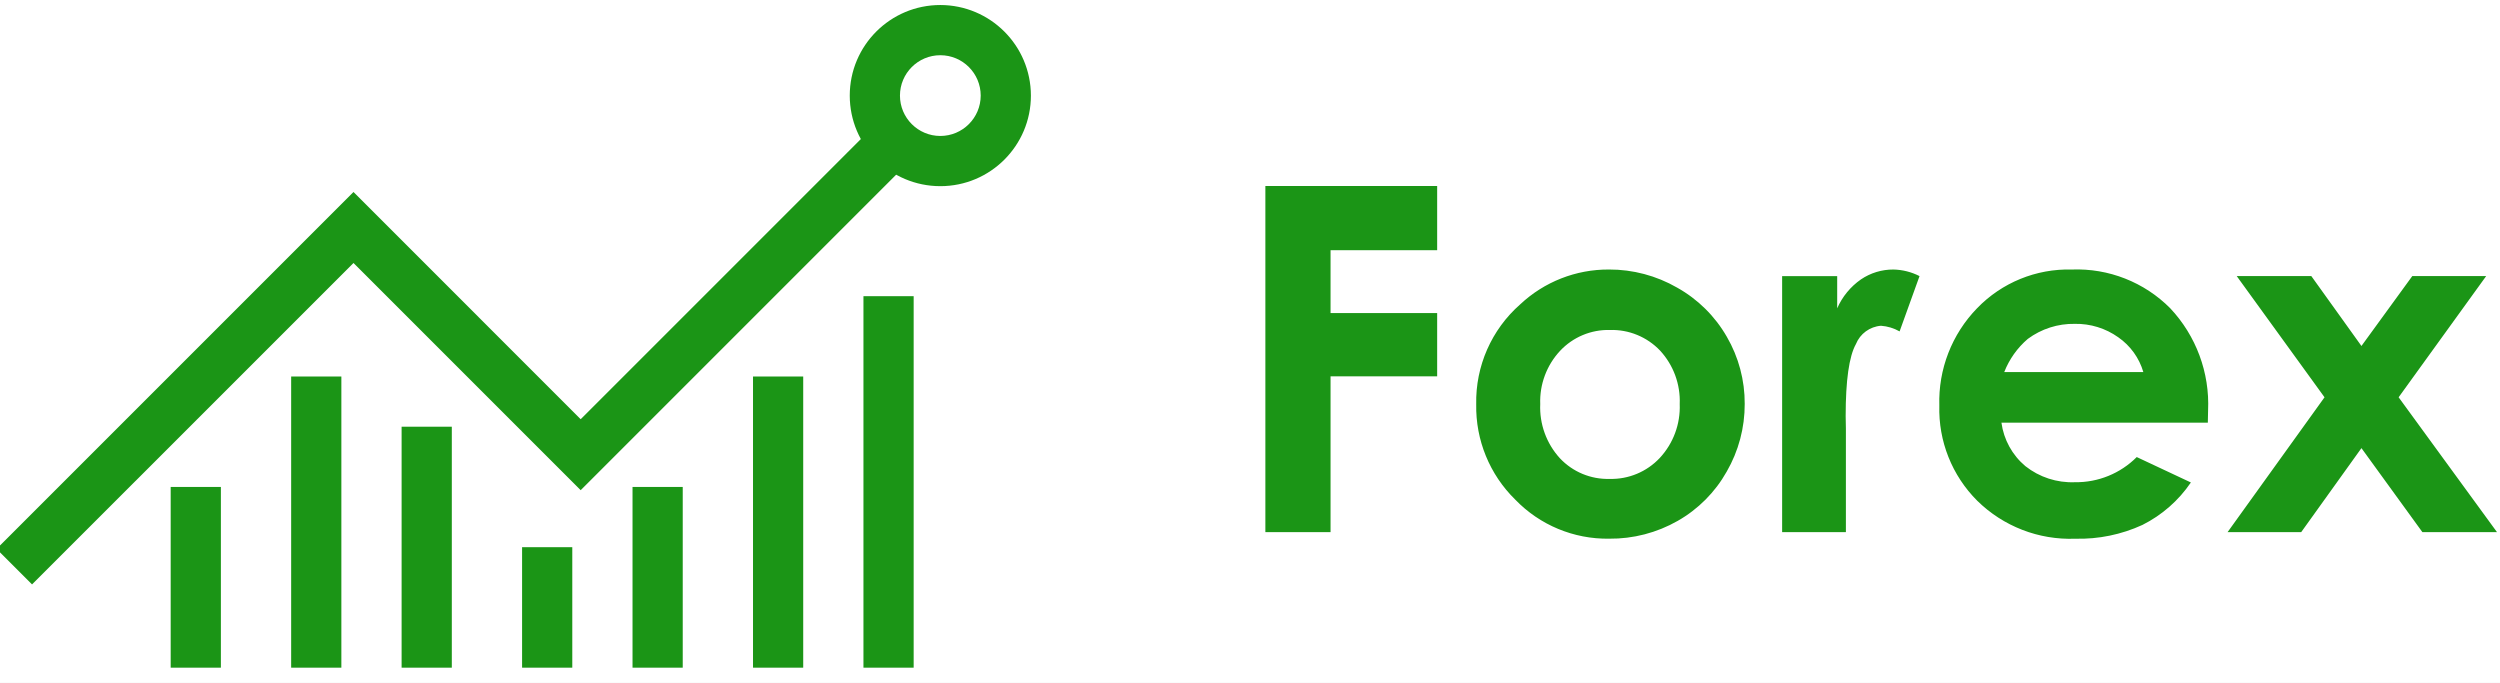
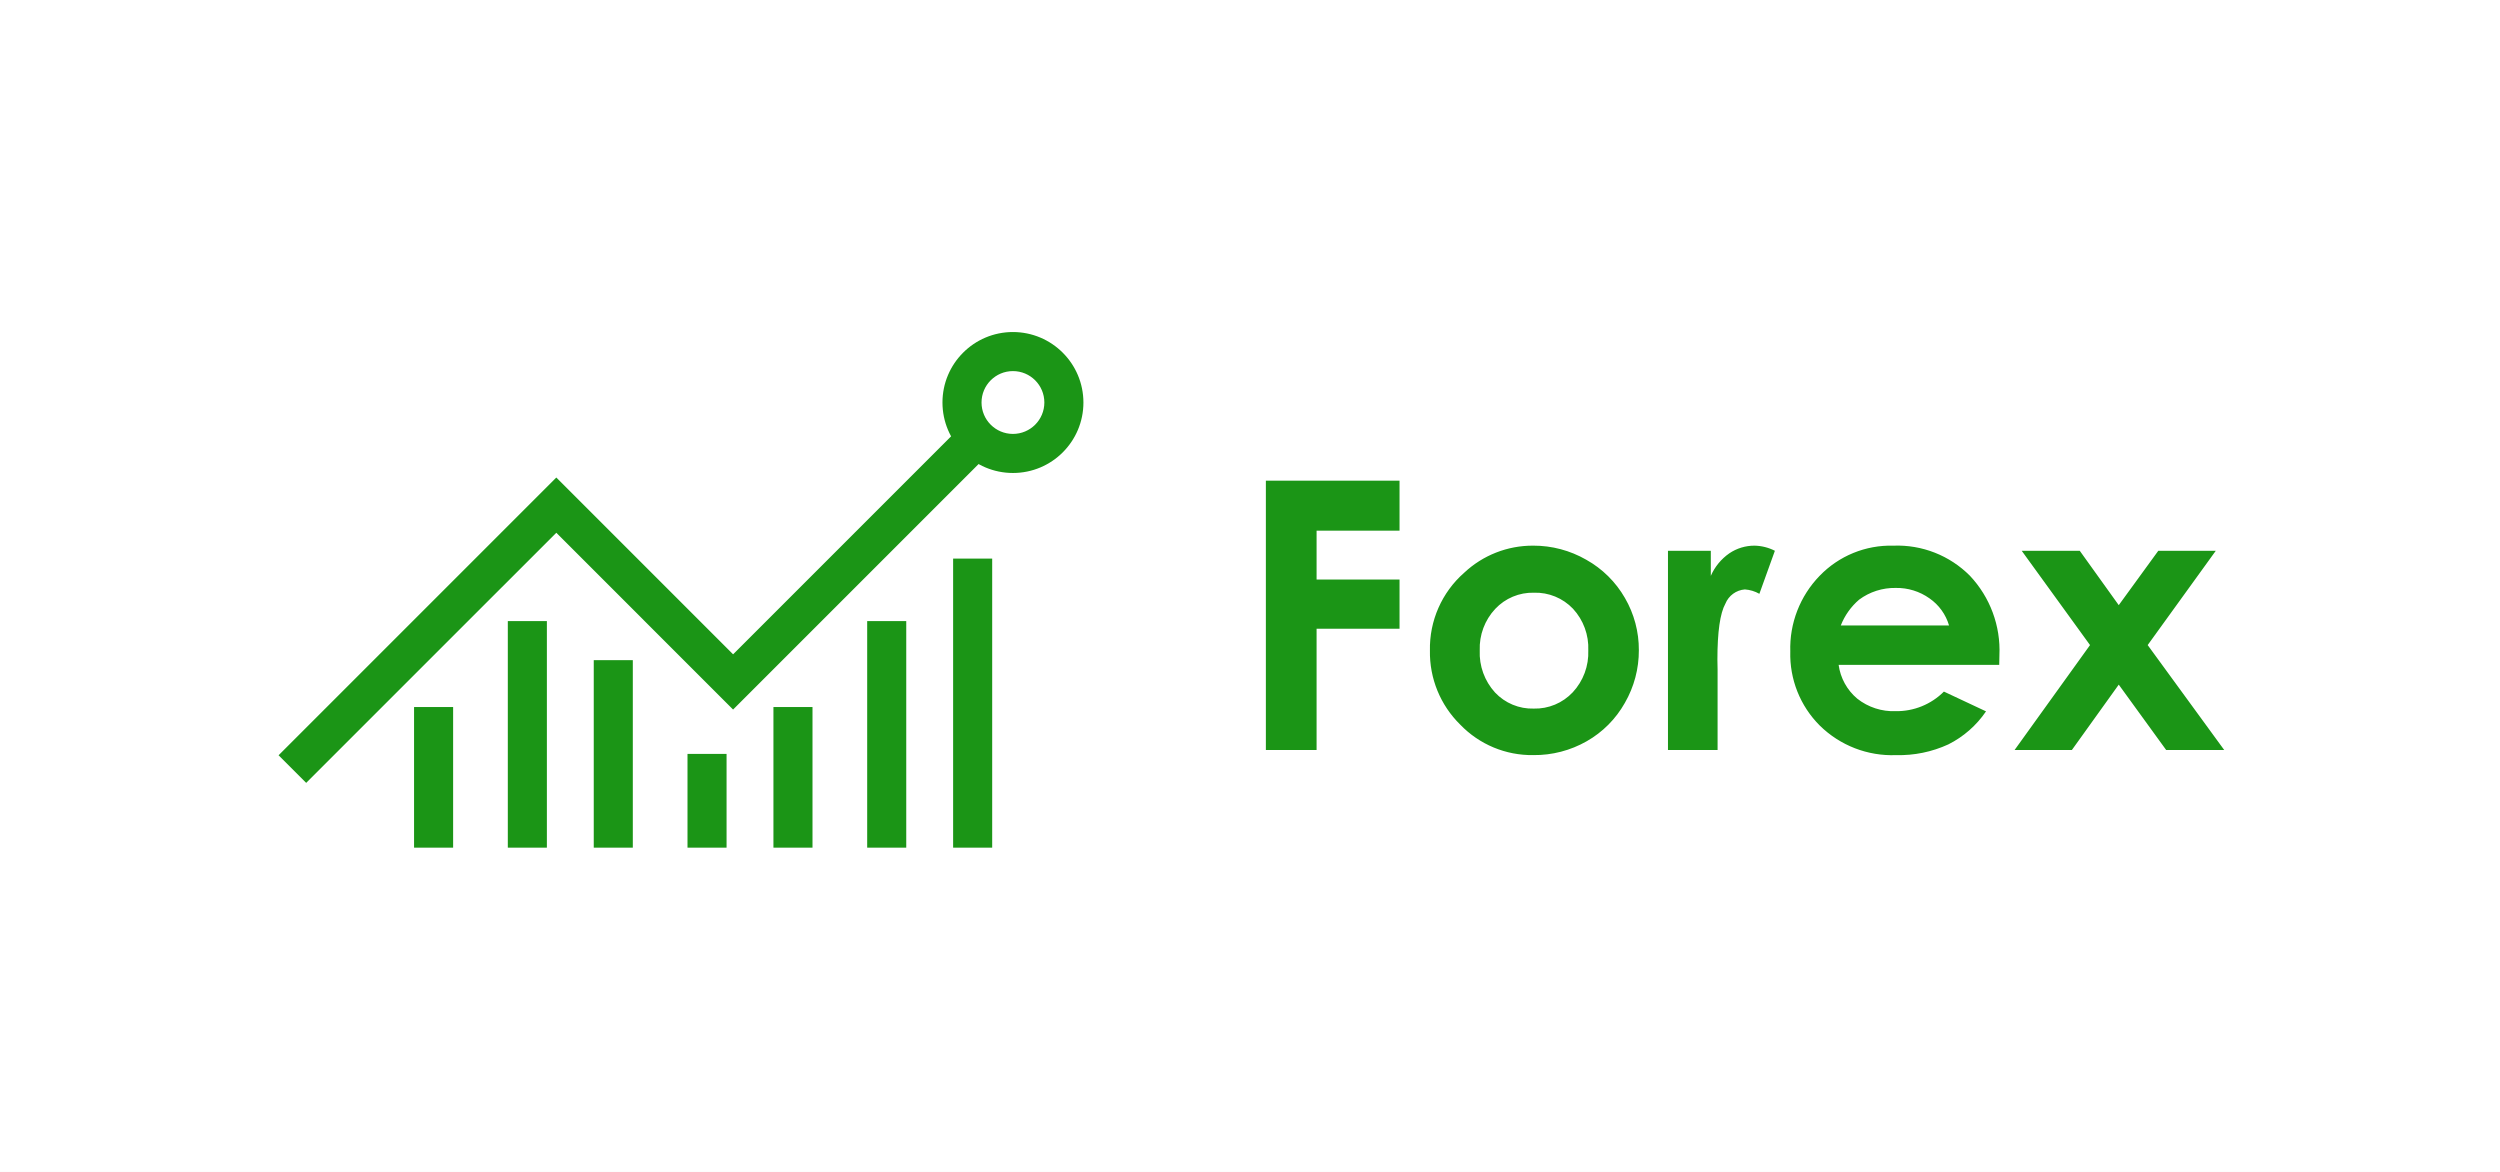
- <svg xmlns="http://www.w3.org/2000/svg" viewBox="0 0 249 68">
+ <svg xmlns="http://www.w3.org/2000/svg" viewBox="0 0 320 150">
  <defs>
    <style>
      .cls-1 {
        clip-path: url(#clip-forex);
      }

-       .cls-2 {
+       .cls-2, .cls-4 {
+         fill: #1b9516;
+       }
+ 
+       .cls-3 {
        fill: none;
        stroke: #1b9516;
        stroke-width: 5px;
-       }
- 
-       .cls-3, .cls-4 {
-         fill: #1b9516;
      }

      .cls-4 {
        stroke: rgba(0,0,0,0);
      }

      .cls-5 {
        fill: #fff;
      }
    </style>
    <clipPath id="clip-forex">
-       <rect width="249" height="68" />
+       <rect width="320" height="150" />
    </clipPath>
  </defs>
  <g id="forex" class="cls-1">
-     <rect class="cls-5" width="249" height="68" />
-     <line id="Line_6" data-name="Line 6" class="cls-2" y1="18" transform="translate(19.5 48.5)" />
-     <line id="Line_8" data-name="Line 8" class="cls-2" y1="29" transform="translate(31.5 37.5)" />
-     <line id="Line_9" data-name="Line 9" class="cls-2" y1="24" transform="translate(42.5 42.5)" />
-     <line id="Line_10" data-name="Line 10" class="cls-2" y1="12" transform="translate(54.5 54.5)" />
-     <line id="Line_11" data-name="Line 11" class="cls-2" y1="18" transform="translate(65.5 48.5)" />
-     <line id="Line_12" data-name="Line 12" class="cls-2" y1="29" transform="translate(77.5 37.5)" />
-     <line id="Line_7" data-name="Line 7" class="cls-2" y1="37" transform="translate(88.5 29.5)" />
-     <g id="Group_80" data-name="Group 80" transform="translate(-0.343 11.634)">
-       <path id="Path_113" data-name="Path 113" class="cls-3" d="M700.954,53.211l-30.12,30.12L648.207,60.7l-35.55,35.55,1.813,1.813,1.722,1.722,32.015-32.014L670.834,90.4l33.655-33.656Z" transform="translate(-612.657 -53.211)" />
+     <rect class="cls-5" width="320" height="150" />
+     <g id="Group_80" data-name="Group 80" transform="translate(35.657 53.634)">
+       <path id="Path_113" data-name="Path 113" class="cls-2" d="M700.954,53.211l-30.12,30.12L648.207,60.7l-35.55,35.55,1.813,1.813,1.722,1.722,32.015-32.014L670.834,90.4l33.655-33.656Z" transform="translate(-612.657 -53.211)" />
    </g>
-     <g id="Group_83" data-name="Group 83" transform="translate(84.636 0.5)">
-       <path id="Path_116" data-name="Path 116" class="cls-3" d="M706.656,92.935a9.021,9.021,0,1,0,9.022,9.021A9.031,9.031,0,0,0,706.656,92.935Zm0,13.042a4.021,4.021,0,1,1,4.022-4.021A4.025,4.025,0,0,1,706.656,105.977Z" transform="translate(-697.636 -92.935)" />
+     <line id="Line_6" data-name="Line 6" class="cls-3" y1="18" transform="translate(55.5 90.5)" />
+     <line id="Line_8" data-name="Line 8" class="cls-3" y1="29" transform="translate(67.5 79.5)" />
+     <line id="Line_9" data-name="Line 9" class="cls-3" y1="24" transform="translate(78.5 84.5)" />
+     <line id="Line_10" data-name="Line 10" class="cls-3" y1="12" transform="translate(90.5 96.5)" />
+     <line id="Line_11" data-name="Line 11" class="cls-3" y1="18" transform="translate(101.5 90.5)" />
+     <line id="Line_12" data-name="Line 12" class="cls-3" y1="29" transform="translate(113.5 79.5)" />
+     <line id="Line_7" data-name="Line 7" class="cls-3" y1="37" transform="translate(124.5 71.5)" />
+     <g id="Group_83" data-name="Group 83" transform="translate(120.636 42.5)">
+       <path id="Path_116" data-name="Path 116" class="cls-2" d="M706.656,92.935a9.021,9.021,0,1,0,9.022,9.021A9.031,9.031,0,0,0,706.656,92.935Zm0,13.042a4.021,4.021,0,1,1,4.022-4.021A4.025,4.025,0,0,1,706.656,105.977Z" transform="translate(-697.636 -92.935)" />
    </g>
-     <path id="Path_146" data-name="Path 146" class="cls-4" d="M4.031-34.477H21.141v6.4H10.523v6.258H21.141v6.3H10.523V0H4.031Zm34.219,8.32a13.515,13.515,0,0,1,6.785,1.8,13.037,13.037,0,0,1,4.957,4.9,13.162,13.162,0,0,1,1.781,6.68,13.392,13.392,0,0,1-1.793,6.75,12.937,12.937,0,0,1-4.887,4.91,13.5,13.5,0,0,1-6.82,1.77,12.72,12.72,0,0,1-9.363-3.9,12.946,12.946,0,0,1-3.879-9.48,12.9,12.9,0,0,1,4.383-9.961A12.8,12.8,0,0,1,38.25-26.156Zm.094,6.023a6.569,6.569,0,0,0-4.957,2.074,7.374,7.374,0,0,0-1.98,5.309,7.51,7.51,0,0,0,1.957,5.391A6.54,6.54,0,0,0,38.32-5.3a6.616,6.616,0,0,0,4.992-2.086A7.452,7.452,0,0,0,45.3-12.75a7.4,7.4,0,0,0-1.957-5.332A6.614,6.614,0,0,0,38.344-20.133ZM55.5-25.5h5.484v3.211a6.852,6.852,0,0,1,2.367-2.883,5.711,5.711,0,0,1,3.234-.984,5.984,5.984,0,0,1,2.6.656L67.2-19.992a4.4,4.4,0,0,0-1.852-.562,2.93,2.93,0,0,0-2.5,1.828q-1.02,1.828-1.02,7.172l.023,1.242V0H55.5ZM97.9-10.9H77.344a6.843,6.843,0,0,0,2.379,4.324,7.464,7.464,0,0,0,4.934,1.605A8.53,8.53,0,0,0,90.82-7.477l5.391,2.531a12.724,12.724,0,0,1-4.828,4.23A15.1,15.1,0,0,1,84.7.656,13.2,13.2,0,0,1,74.93-3.129a12.881,12.881,0,0,1-3.773-9.48A13.316,13.316,0,0,1,74.918-22.3a12.634,12.634,0,0,1,9.434-3.855,13.1,13.1,0,0,1,9.8,3.855,13.934,13.934,0,0,1,3.773,10.184Zm-6.422-5.039a6.419,6.419,0,0,0-2.5-3.469,7.229,7.229,0,0,0-4.324-1.336,7.638,7.638,0,0,0-4.687,1.5,8.358,8.358,0,0,0-2.344,3.3Zm9.3-9.562h7.43l4.992,6.961,5.063-6.961h7.359l-8.719,12.07L126.7,0h-7.43L113.2-8.367,107.2,0H99.867l9.656-13.43Z" transform="translate(122 53)" />
+     <path id="Path_146" data-name="Path 146" class="cls-4" d="M4.031-34.477H21.141v6.4H10.523v6.258H21.141v6.3H10.523V0H4.031Zm34.219,8.32a13.515,13.515,0,0,1,6.785,1.8,13.037,13.037,0,0,1,4.957,4.9,13.162,13.162,0,0,1,1.781,6.68,13.392,13.392,0,0,1-1.793,6.75,12.937,12.937,0,0,1-4.887,4.91,13.5,13.5,0,0,1-6.82,1.77,12.72,12.72,0,0,1-9.363-3.9,12.946,12.946,0,0,1-3.879-9.48,12.9,12.9,0,0,1,4.383-9.961A12.8,12.8,0,0,1,38.25-26.156Zm.094,6.023a6.569,6.569,0,0,0-4.957,2.074,7.374,7.374,0,0,0-1.98,5.309,7.51,7.51,0,0,0,1.957,5.391A6.54,6.54,0,0,0,38.32-5.3a6.616,6.616,0,0,0,4.992-2.086A7.452,7.452,0,0,0,45.3-12.75a7.4,7.4,0,0,0-1.957-5.332A6.614,6.614,0,0,0,38.344-20.133ZM55.5-25.5h5.484v3.211a6.852,6.852,0,0,1,2.367-2.883,5.711,5.711,0,0,1,3.234-.984,5.984,5.984,0,0,1,2.6.656L67.2-19.992a4.4,4.4,0,0,0-1.852-.562,2.93,2.93,0,0,0-2.5,1.828q-1.02,1.828-1.02,7.172l.023,1.242V0H55.5ZM97.9-10.9H77.344a6.843,6.843,0,0,0,2.379,4.324,7.464,7.464,0,0,0,4.934,1.605A8.53,8.53,0,0,0,90.82-7.477l5.391,2.531a12.724,12.724,0,0,1-4.828,4.23A15.1,15.1,0,0,1,84.7.656,13.2,13.2,0,0,1,74.93-3.129a12.881,12.881,0,0,1-3.773-9.48A13.316,13.316,0,0,1,74.918-22.3a12.634,12.634,0,0,1,9.434-3.855,13.1,13.1,0,0,1,9.8,3.855,13.934,13.934,0,0,1,3.773,10.184Zm-6.422-5.039a6.419,6.419,0,0,0-2.5-3.469,7.229,7.229,0,0,0-4.324-1.336,7.638,7.638,0,0,0-4.687,1.5,8.358,8.358,0,0,0-2.344,3.3Zm9.3-9.562h7.43l4.992,6.961,5.063-6.961h7.359l-8.719,12.07L126.7,0h-7.43L113.2-8.367,107.2,0H99.867l9.656-13.43Z" transform="translate(158 96)" />
  </g>
</svg>
